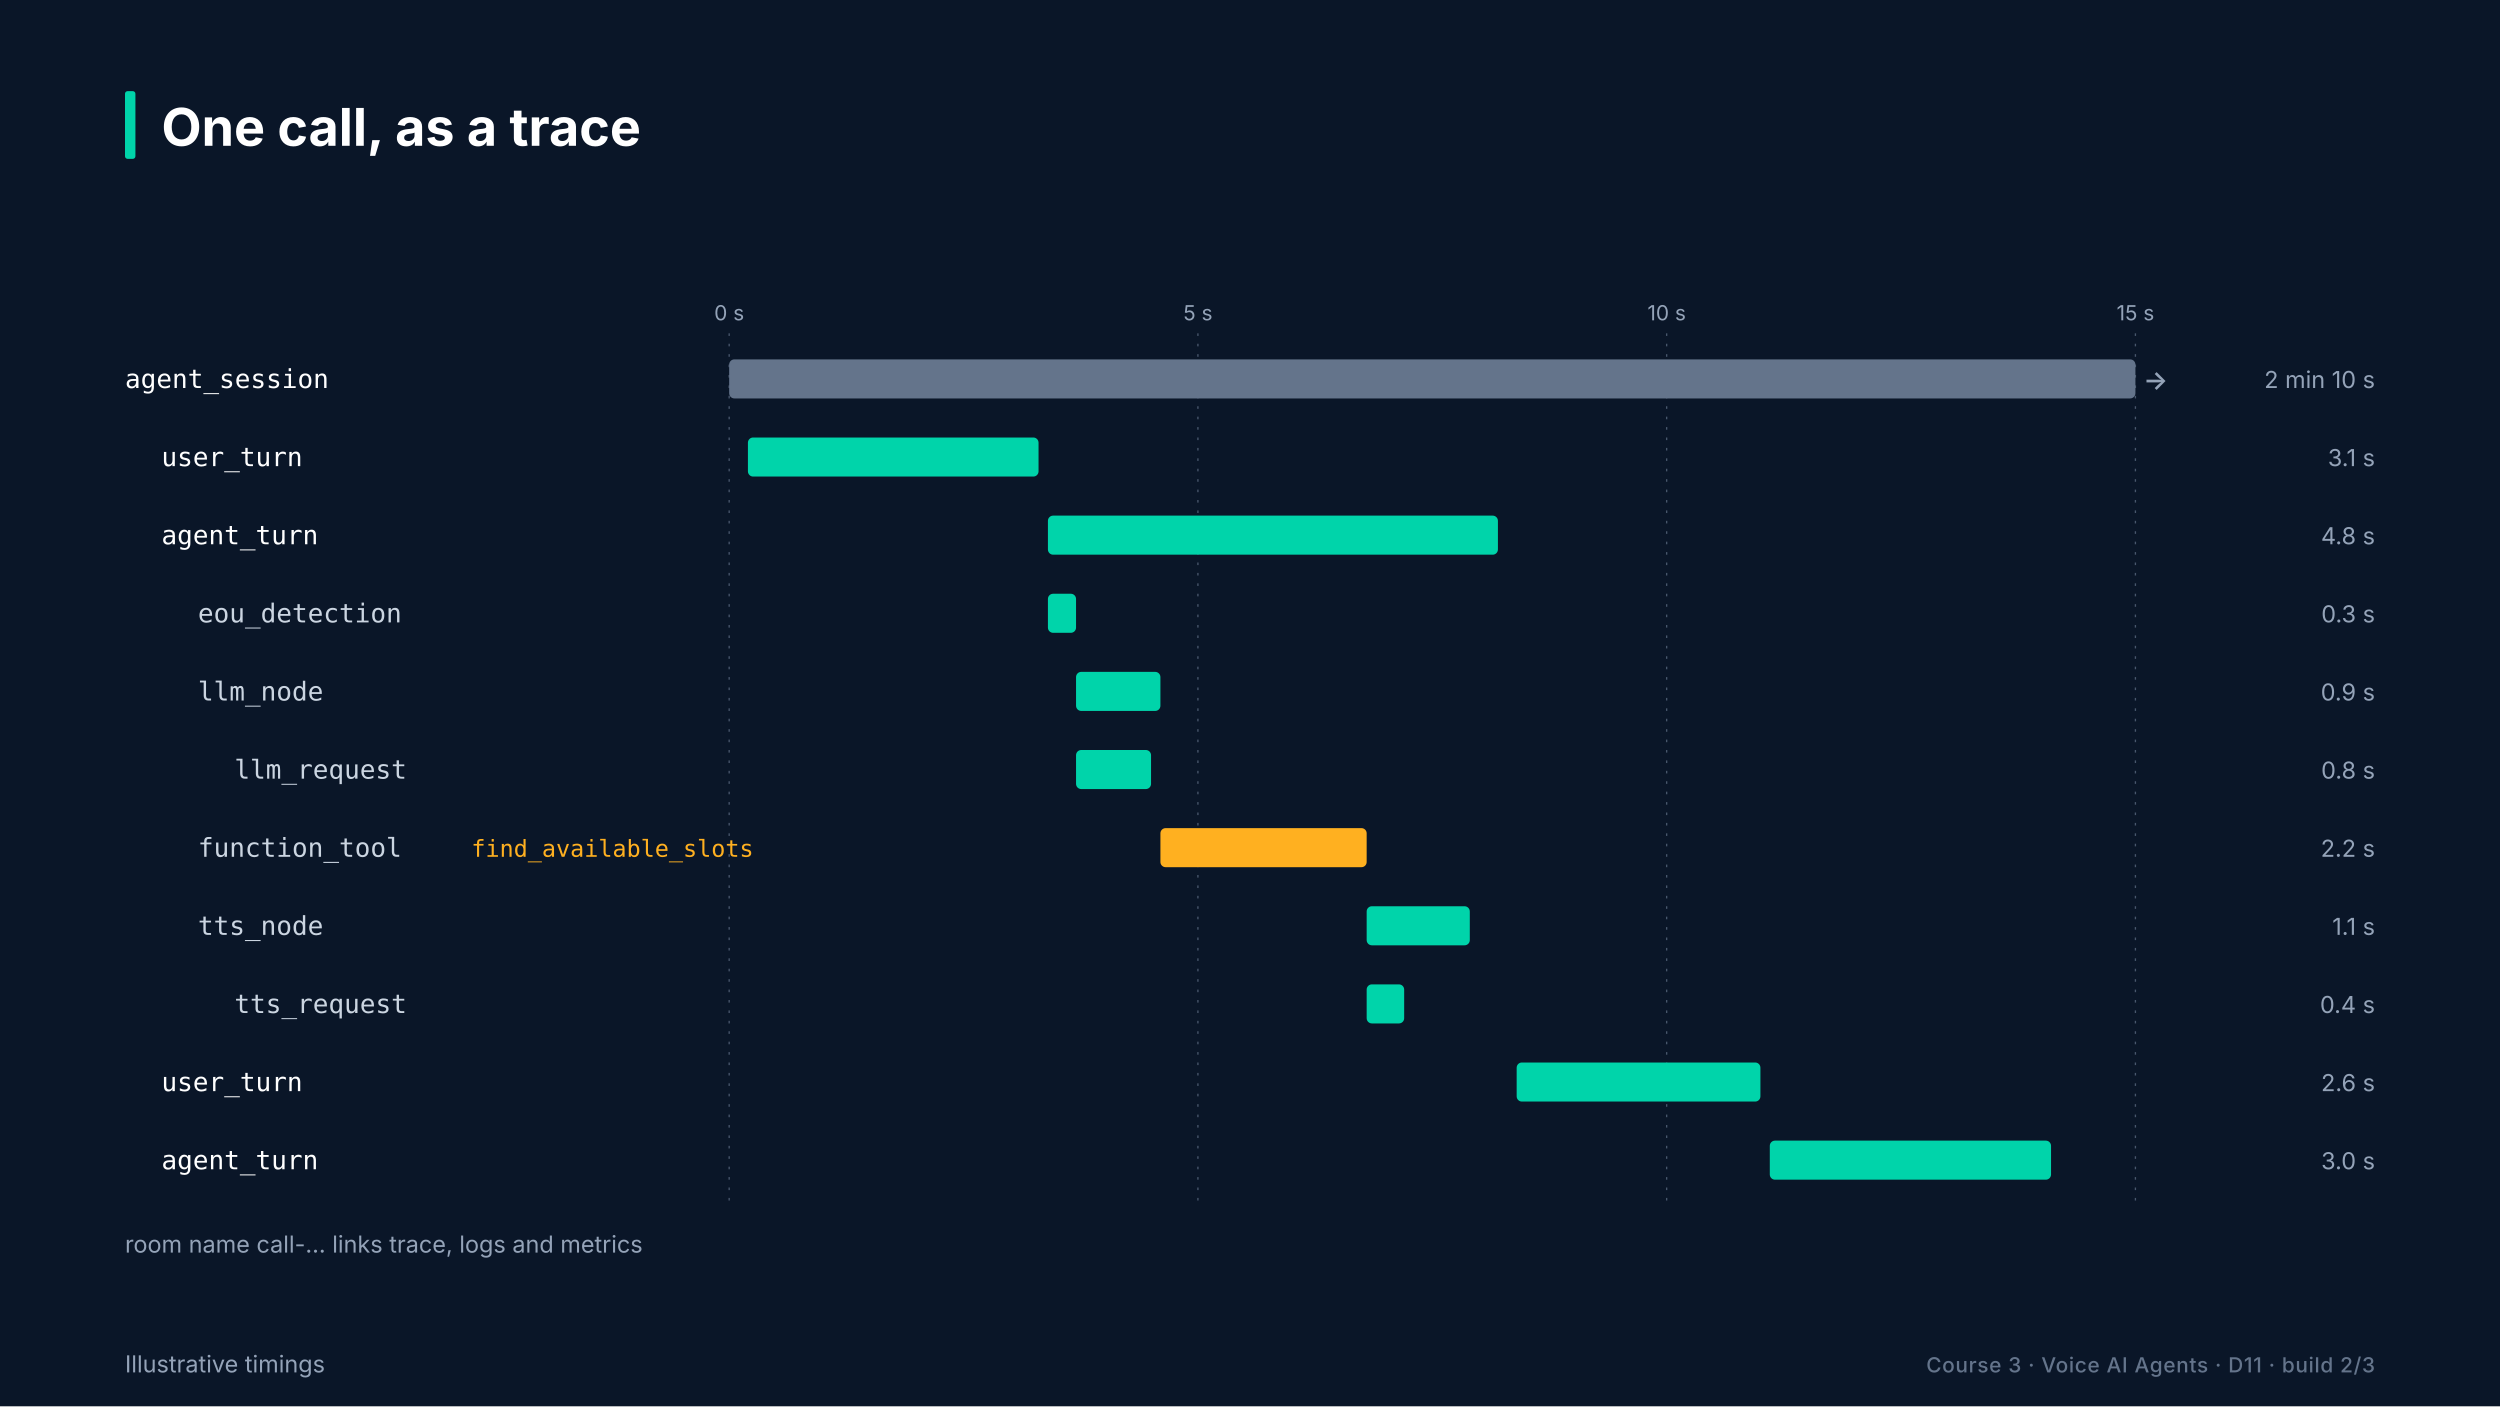
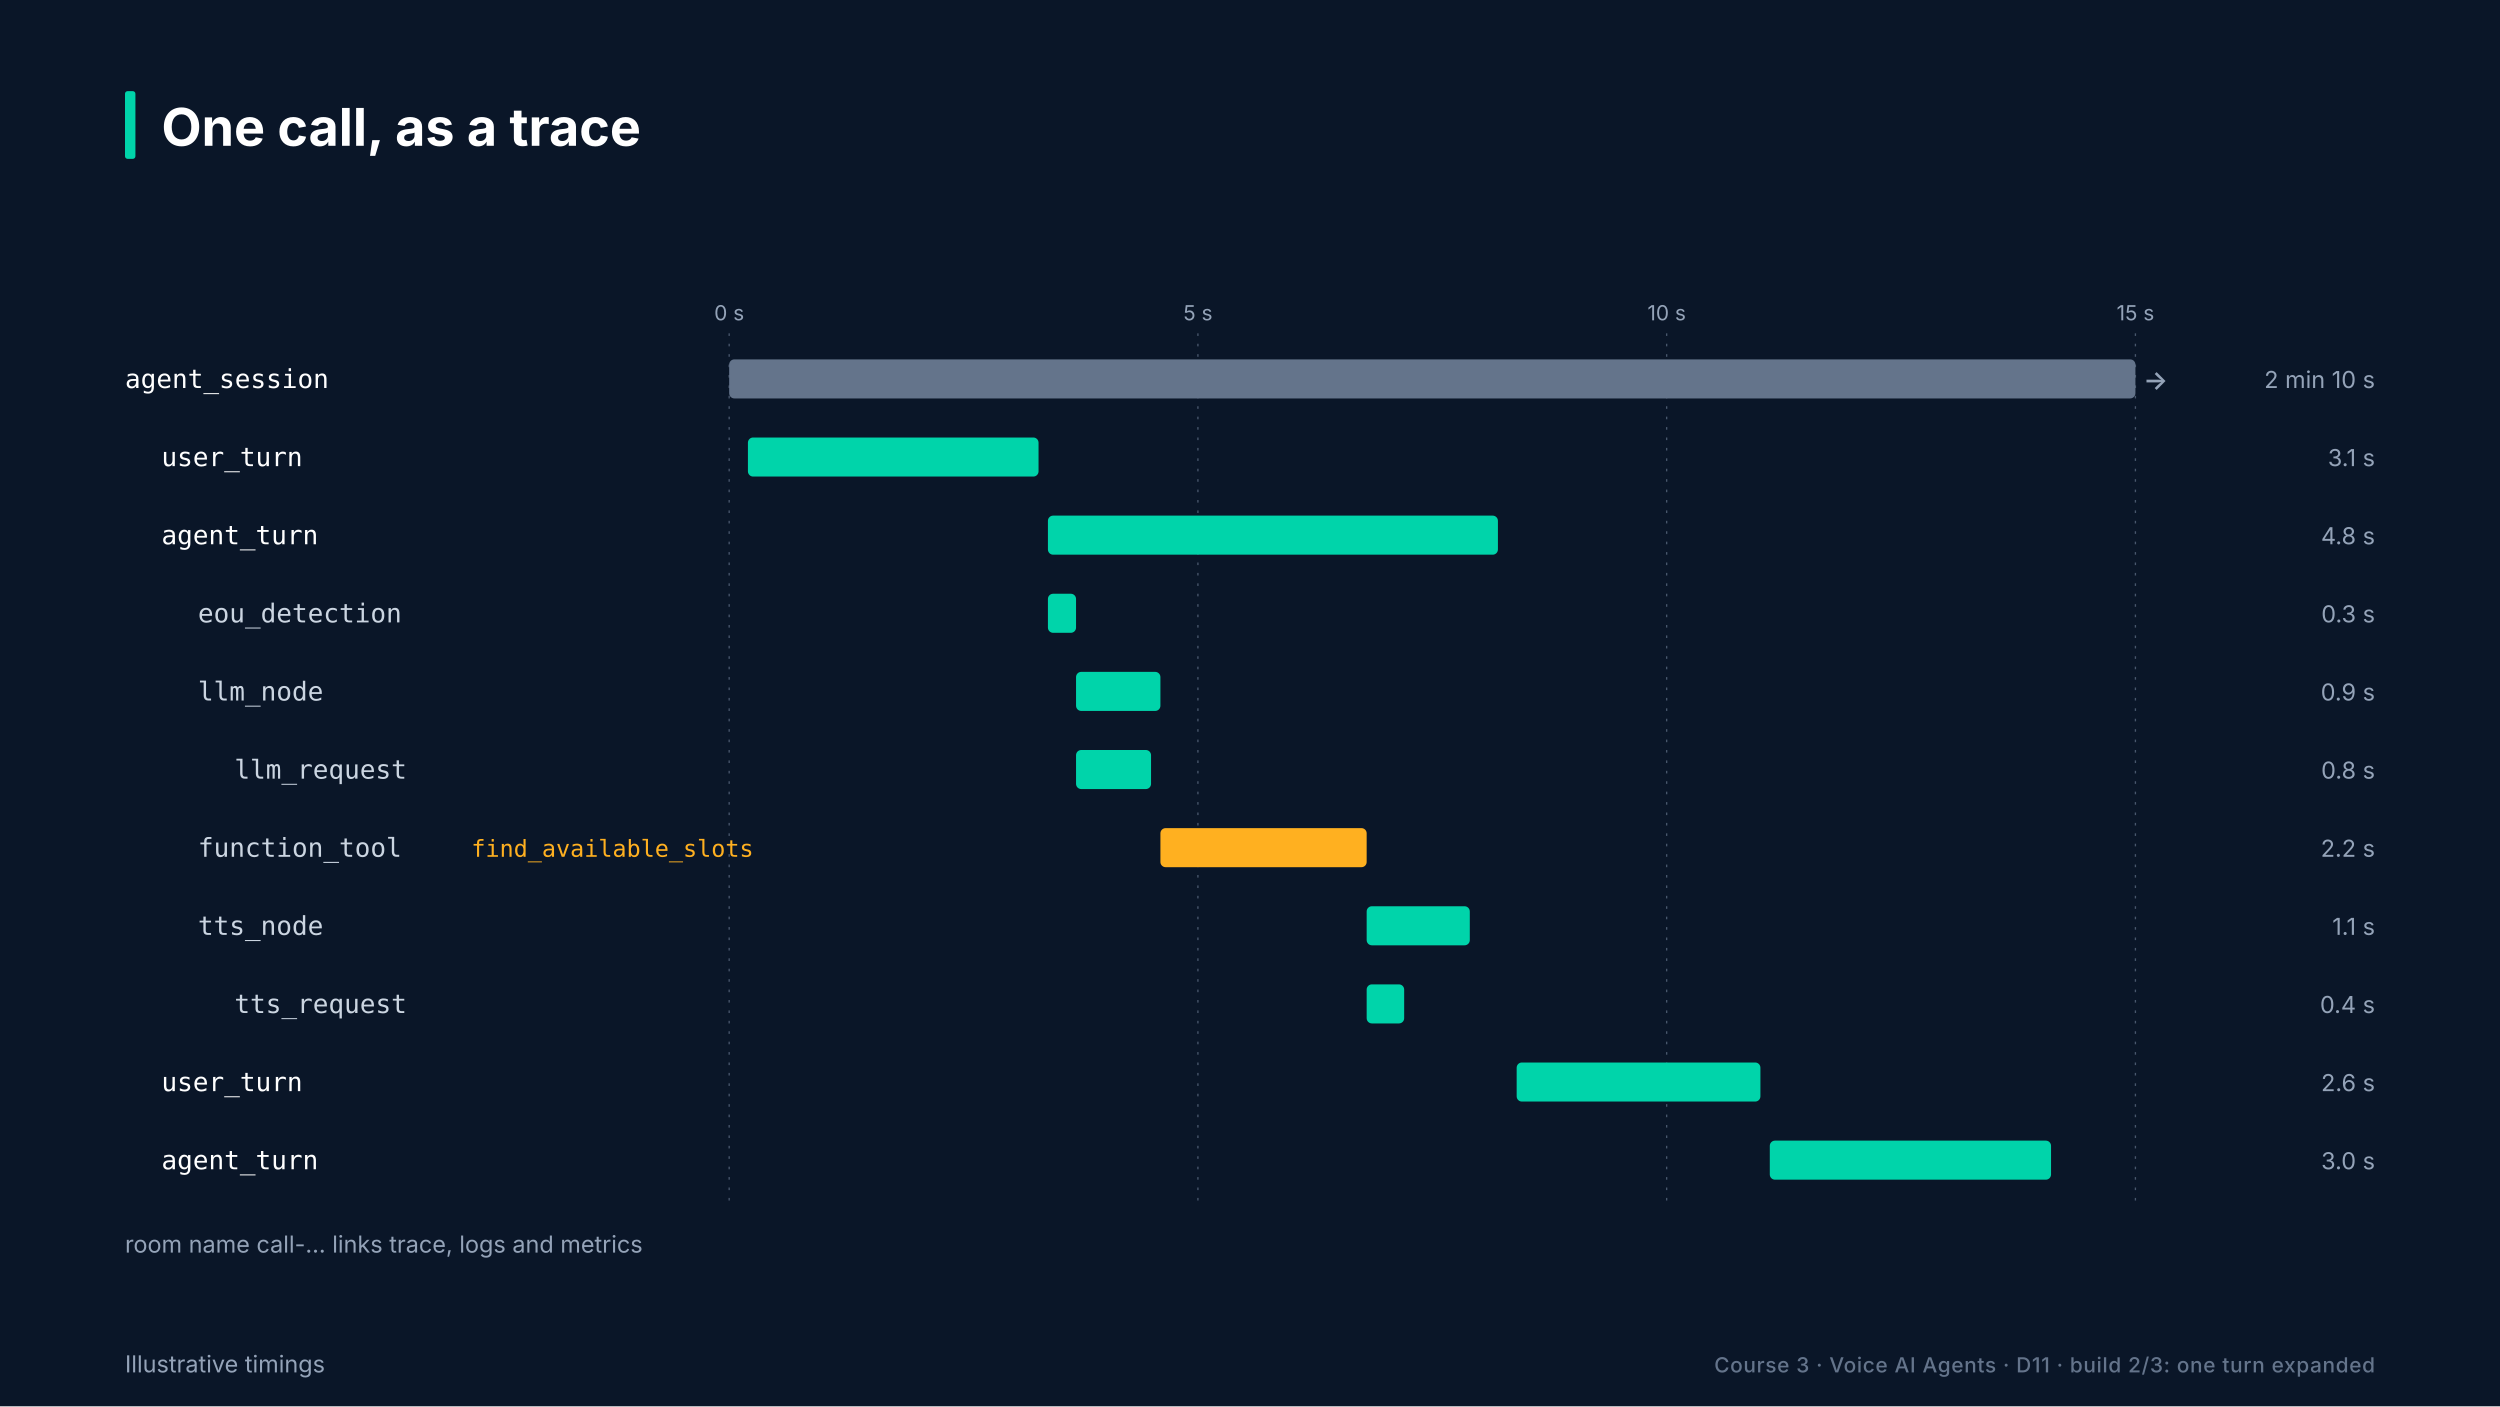
<svg xmlns="http://www.w3.org/2000/svg" viewBox="0 0 1920 1080" width="1920" height="1080" role="img" aria-labelledby="t-D11">
  <defs>
    <marker id="arr-flow" viewBox="0 0 16 16" markerWidth="16" markerHeight="16" refX="12" refY="8" orient="auto-start-reverse" markerUnits="userSpaceOnUse">
      <path d="M3 2.5 L12.5 8 L3 13.5" fill="none" stroke="#FFFFFF99" stroke-width="2.6" stroke-linecap="round" stroke-linejoin="round" />
    </marker>
    <marker id="arr-teal" viewBox="0 0 16 16" markerWidth="16" markerHeight="16" refX="12" refY="8" orient="auto-start-reverse" markerUnits="userSpaceOnUse">
      <path d="M3 2.5 L12.5 8 L3 13.5" fill="none" stroke="#00D4AA" stroke-width="2.6" stroke-linecap="round" stroke-linejoin="round" />
    </marker>
    <marker id="arr-red" viewBox="0 0 16 16" markerWidth="16" markerHeight="16" refX="12" refY="8" orient="auto-start-reverse" markerUnits="userSpaceOnUse">
      <path d="M3 2.5 L12.5 8 L3 13.5" fill="none" stroke="#FF4B4B" stroke-width="2.6" stroke-linecap="round" stroke-linejoin="round" />
    </marker>
    <marker id="arr-amber" viewBox="0 0 16 16" markerWidth="16" markerHeight="16" refX="12" refY="8" orient="auto-start-reverse" markerUnits="userSpaceOnUse">
      <path d="M3 2.5 L12.5 8 L3 13.5" fill="none" stroke="#FFB020" stroke-width="2.6" stroke-linecap="round" stroke-linejoin="round" />
    </marker>
    <marker id="arr-gray" viewBox="0 0 16 16" markerWidth="16" markerHeight="16" refX="12" refY="8" orient="auto-start-reverse" markerUnits="userSpaceOnUse">
      <path d="M3 2.5 L12.5 8 L3 13.5" fill="none" stroke="#64748B" stroke-width="2.6" stroke-linecap="round" stroke-linejoin="round" />
    </marker>
    <marker id="arr-white" viewBox="0 0 16 16" markerWidth="16" markerHeight="16" refX="12" refY="8" orient="auto-start-reverse" markerUnits="userSpaceOnUse">
      <path d="M3 2.5 L12.5 8 L3 13.5" fill="none" stroke="#FFFFFF" stroke-width="2.6" stroke-linecap="round" stroke-linejoin="round" />
    </marker>
  </defs>
  <rect width="1920" height="1080" fill="#0A1628" />
  <g id="diagram-title">
    <rect x="96" y="70" width="8" height="52" rx="2" fill="#00D4AA" />
    <text x="124" y="112" font-family="Inter, 'Inter var', 'Helvetica Neue', Arial, sans-serif" font-size="40" font-weight="700" fill="#FFFFFF">One call, as a trace</text>
-     <text x="1824" y="1054" font-family="Inter, 'Inter var', 'Helvetica Neue', Arial, sans-serif" font-size="16" font-weight="500" fill="#64748B" text-anchor="end" letter-spacing="0.5">Course 3 · Voice AI Agents · D11 · build 2/3</text>
+     <text x="1824" y="1054" font-family="Inter, 'Inter var', 'Helvetica Neue', Arial, sans-serif" font-size="16" font-weight="500" fill="#64748B" text-anchor="end" letter-spacing="0.5">Course 3 · Voice AI Agents · D11 · build 2/3: one turn expanded</text>
  </g>
  <g id="diagram-footnote">
    <text x="96" y="1054" font-family="Inter, 'Inter var', 'Helvetica Neue', Arial, sans-serif" font-size="18" font-weight="400" fill="#94A3B8">Illustrative timings</text>
  </g>
  <g id="build-1">
    <path d="M560.0 256 V922" stroke="#64748B" stroke-width="1" stroke-dasharray="2 6" opacity="0.7" />
    <text x="560.0" y="246" font-family="Inter, 'Inter var', 'Helvetica Neue', Arial, sans-serif" font-size="16" font-weight="400" fill="#94A3B8" text-anchor="middle">0 s</text>
    <path d="M920.0 256 V922" stroke="#64748B" stroke-width="1" stroke-dasharray="2 6" opacity="0.7" />
    <text x="920.0" y="246" font-family="Inter, 'Inter var', 'Helvetica Neue', Arial, sans-serif" font-size="16" font-weight="400" fill="#94A3B8" text-anchor="middle">5 s</text>
    <path d="M1280.0 256 V922" stroke="#64748B" stroke-width="1" stroke-dasharray="2 6" opacity="0.7" />
    <text x="1280.0" y="246" font-family="Inter, 'Inter var', 'Helvetica Neue', Arial, sans-serif" font-size="16" font-weight="400" fill="#94A3B8" text-anchor="middle">10 s</text>
    <path d="M1640.0 256 V922" stroke="#64748B" stroke-width="1" stroke-dasharray="2 6" opacity="0.7" />
    <text x="1640.0" y="246" font-family="Inter, 'Inter var', 'Helvetica Neue', Arial, sans-serif" font-size="16" font-weight="400" fill="#94A3B8" text-anchor="middle">15 s</text>
    <text x="96" y="298" font-family="'JetBrains Mono', 'Fira Code', Menlo, Consolas, monospace" font-size="20" font-weight="500" fill="#FFFFFF" text-anchor="start">agent_session</text>
    <rect x="560.0" y="276" width="1080.0" height="30" rx="4" fill="#64748B" />
    <text x="1824" y="298" font-family="Inter, 'Inter var', 'Helvetica Neue', Arial, sans-serif" font-size="18" font-weight="400" fill="#94A3B8" text-anchor="end">2 min 10 s</text>
    <text x="1646" y="299" font-family="Inter, 'Inter var', 'Helvetica Neue', Arial, sans-serif" font-size="20" font-weight="600" fill="#94A3B8" text-anchor="start">→</text>
    <text x="124" y="358" font-family="'JetBrains Mono', 'Fira Code', Menlo, Consolas, monospace" font-size="20" font-weight="500" fill="#FFFFFF" text-anchor="start">user_turn</text>
    <rect x="574.4" y="336" width="223.2" height="30" rx="4" fill="#00D4AA" />
    <text x="1824" y="358" font-family="Inter, 'Inter var', 'Helvetica Neue', Arial, sans-serif" font-size="18" font-weight="400" fill="#94A3B8" text-anchor="end">3.1 s</text>
    <text x="124" y="418" font-family="'JetBrains Mono', 'Fira Code', Menlo, Consolas, monospace" font-size="20" font-weight="500" fill="#FFFFFF" text-anchor="start">agent_turn</text>
    <rect x="804.8" y="396" width="345.6" height="30" rx="4" fill="#00D4AA" />
    <text x="1824" y="418" font-family="Inter, 'Inter var', 'Helvetica Neue', Arial, sans-serif" font-size="18" font-weight="400" fill="#94A3B8" text-anchor="end">4.8 s</text>
    <text x="124" y="838" font-family="'JetBrains Mono', 'Fira Code', Menlo, Consolas, monospace" font-size="20" font-weight="500" fill="#FFFFFF" text-anchor="start">user_turn</text>
    <rect x="1164.8" y="816" width="187.2" height="30" rx="4" fill="#00D4AA" />
    <text x="1824" y="838" font-family="Inter, 'Inter var', 'Helvetica Neue', Arial, sans-serif" font-size="18" font-weight="400" fill="#94A3B8" text-anchor="end">2.6 s</text>
    <text x="124" y="898" font-family="'JetBrains Mono', 'Fira Code', Menlo, Consolas, monospace" font-size="20" font-weight="500" fill="#FFFFFF" text-anchor="start">agent_turn</text>
    <rect x="1359.2" y="876" width="216.0" height="30" rx="4" fill="#00D4AA" />
    <text x="1824" y="898" font-family="Inter, 'Inter var', 'Helvetica Neue', Arial, sans-serif" font-size="18" font-weight="400" fill="#94A3B8" text-anchor="end">3.0 s</text>
    <text x="96" y="962" font-family="Inter, 'Inter var', 'Helvetica Neue', Arial, sans-serif" font-size="18" font-weight="400" fill="#94A3B8" text-anchor="start">room name call-… links trace, logs and metrics</text>
  </g>
  <g id="build-2">
    <text x="152" y="478" font-family="'JetBrains Mono', 'Fira Code', Menlo, Consolas, monospace" font-size="20" font-weight="500" fill="#CBD5E1" text-anchor="start">eou_detection</text>
    <rect x="804.8" y="456" width="21.6" height="30" rx="4" fill="#00D4AA" />
    <text x="1824" y="478" font-family="Inter, 'Inter var', 'Helvetica Neue', Arial, sans-serif" font-size="18" font-weight="400" fill="#94A3B8" text-anchor="end">0.3 s</text>
    <text x="152" y="538" font-family="'JetBrains Mono', 'Fira Code', Menlo, Consolas, monospace" font-size="20" font-weight="500" fill="#CBD5E1" text-anchor="start">llm_node</text>
    <rect x="826.4" y="516" width="64.8" height="30" rx="4" fill="#00D4AA" />
    <text x="1824" y="538" font-family="Inter, 'Inter var', 'Helvetica Neue', Arial, sans-serif" font-size="18" font-weight="400" fill="#94A3B8" text-anchor="end">0.9 s</text>
    <text x="180" y="598" font-family="'JetBrains Mono', 'Fira Code', Menlo, Consolas, monospace" font-size="20" font-weight="500" fill="#CBD5E1" text-anchor="start">llm_request</text>
    <rect x="826.4" y="576" width="57.6" height="30" rx="4" fill="#00D4AA" />
    <text x="1824" y="598" font-family="Inter, 'Inter var', 'Helvetica Neue', Arial, sans-serif" font-size="18" font-weight="400" fill="#94A3B8" text-anchor="end">0.8 s</text>
    <text x="152" y="658" font-family="'JetBrains Mono', 'Fira Code', Menlo, Consolas, monospace" font-size="20" font-weight="500" fill="#CBD5E1" text-anchor="start">function_tool</text>
    <rect x="891.2" y="636" width="158.4" height="30" rx="4" fill="#FFB020" />
    <text x="1824" y="658" font-family="Inter, 'Inter var', 'Helvetica Neue', Arial, sans-serif" font-size="18" font-weight="400" fill="#94A3B8" text-anchor="end">2.2 s</text>
    <text x="152" y="718" font-family="'JetBrains Mono', 'Fira Code', Menlo, Consolas, monospace" font-size="20" font-weight="500" fill="#CBD5E1" text-anchor="start">tts_node</text>
    <rect x="1049.6" y="696" width="79.2" height="30" rx="4" fill="#00D4AA" />
    <text x="1824" y="718" font-family="Inter, 'Inter var', 'Helvetica Neue', Arial, sans-serif" font-size="18" font-weight="400" fill="#94A3B8" text-anchor="end">1.1 s</text>
    <text x="180" y="778" font-family="'JetBrains Mono', 'Fira Code', Menlo, Consolas, monospace" font-size="20" font-weight="500" fill="#CBD5E1" text-anchor="start">tts_request</text>
    <rect x="1049.6" y="756" width="28.8" height="30" rx="4" fill="#00D4AA" />
    <text x="1824" y="778" font-family="Inter, 'Inter var', 'Helvetica Neue', Arial, sans-serif" font-size="18" font-weight="400" fill="#94A3B8" text-anchor="end">0.4 s</text>
    <text x="362" y="658" font-family="'JetBrains Mono', 'Fira Code', Menlo, Consolas, monospace" font-size="18" font-weight="400" fill="#FFB020" text-anchor="start">find_available_slots</text>
  </g>
</svg>
